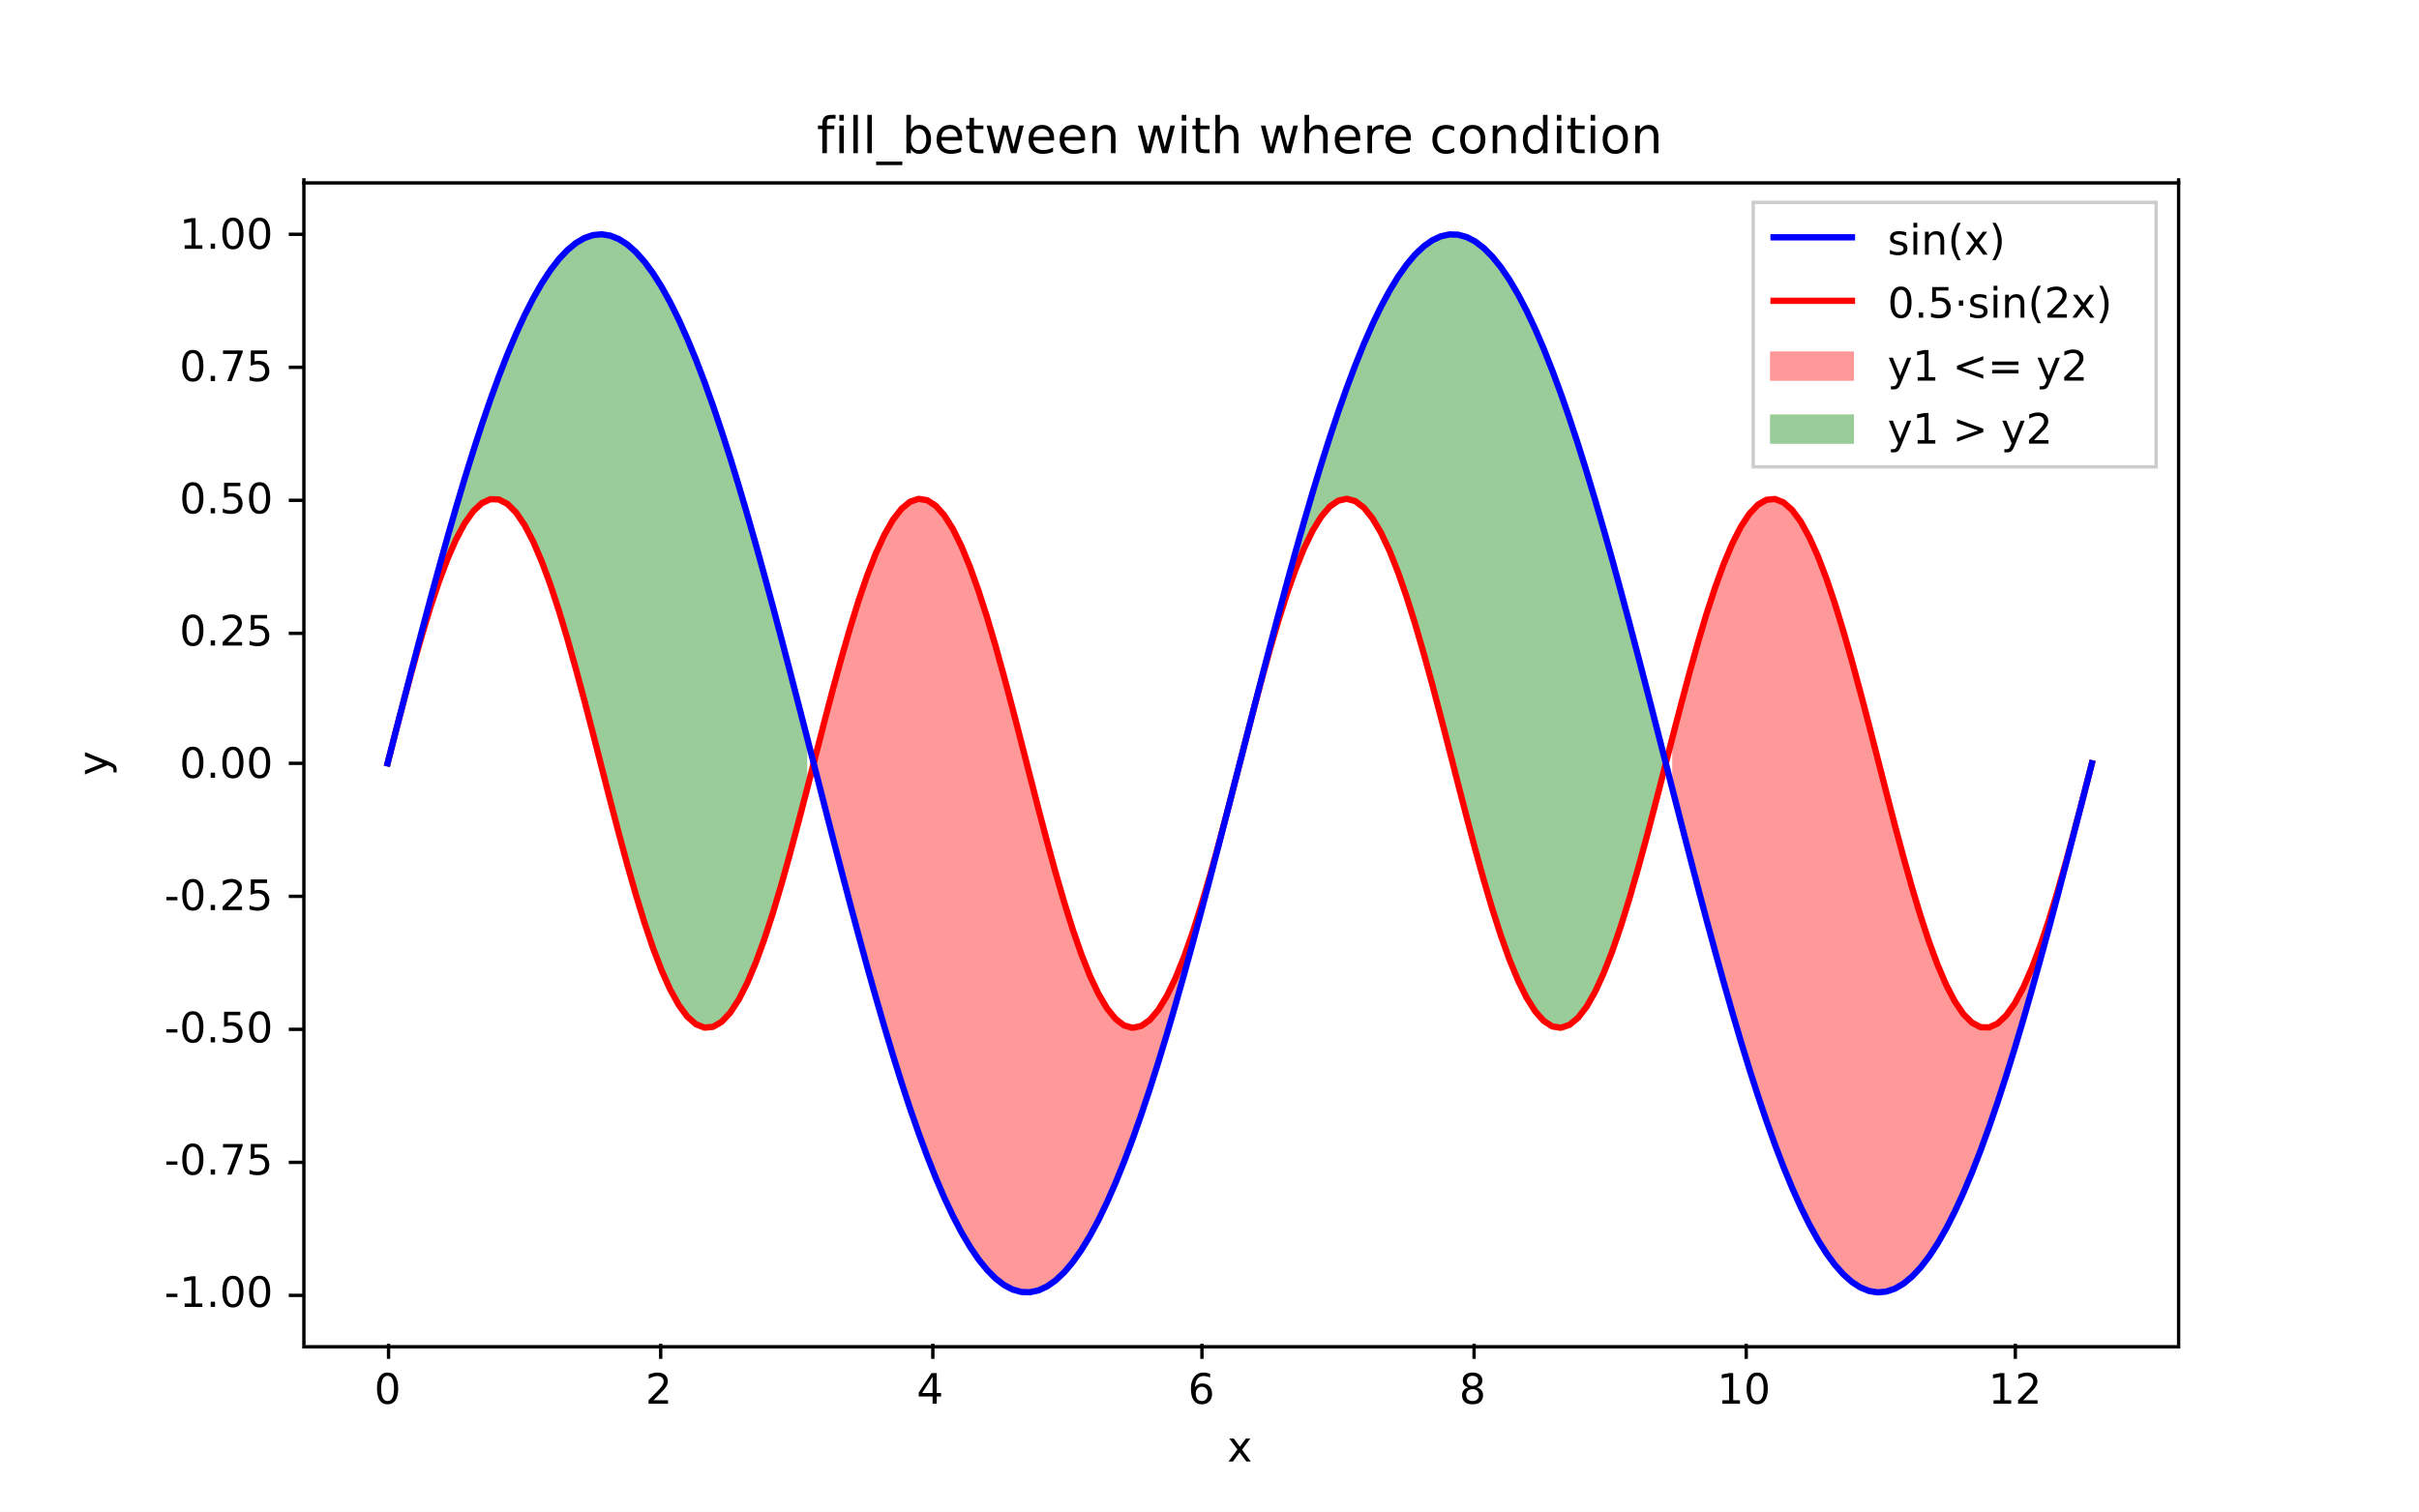
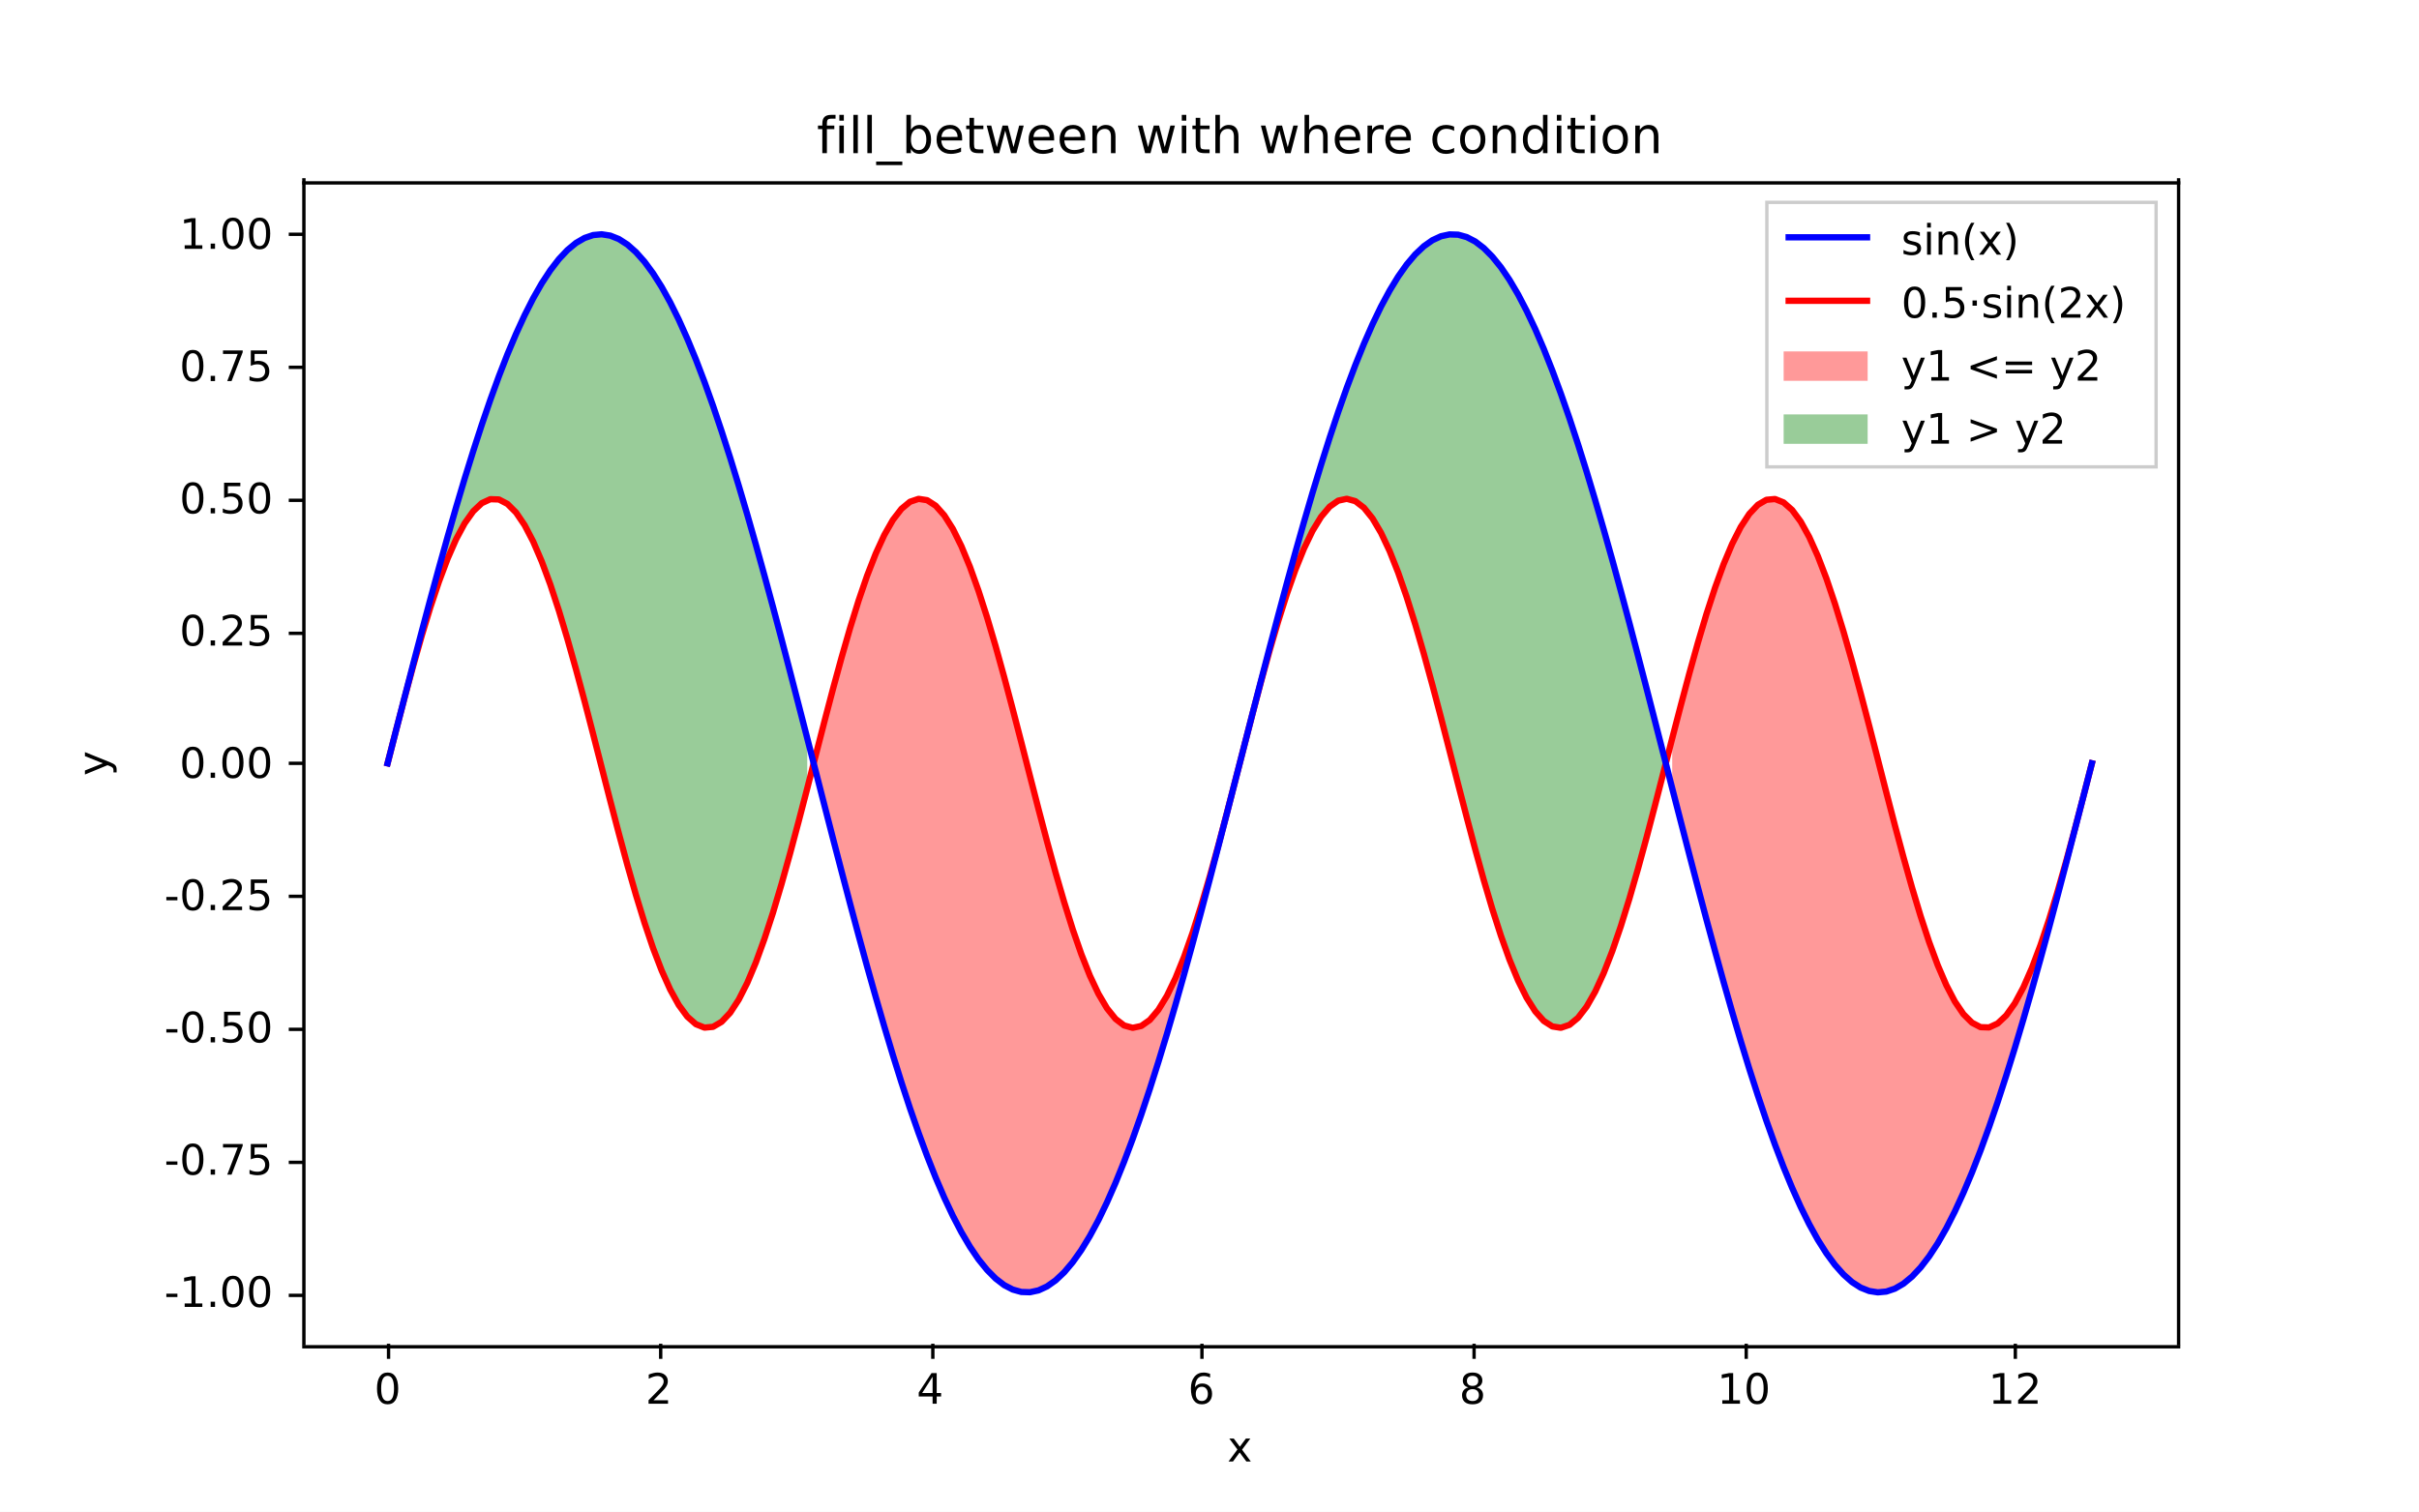
<svg xmlns="http://www.w3.org/2000/svg" width="800" height="500" viewBox="0 0 800 500">
  <defs>
</defs>
  <g transform="translate(0,500) scale(1,-1)">
    <rect width="800" height="500" fill="white" />
    <path d="M 0.00 0.00 L 800.00 0.00 L 800.00 500.00 L 0.00 500.00 L 0.00 0.00 Z " fill="#FFFFFF" fill-opacity="1.00" stroke="#000000" stroke-opacity="1.00" stroke-width="0.00" stroke-linecap="butt" stroke-linejoin="miter" />
    <path d="M 100.00 55.00 L 720.00 55.00 L 720.00 440.00 L 100.00 440.00 L 100.00 55.00 Z " fill="#FFFFFF" fill-opacity="1.00" stroke="none" stroke-opacity="0.00" stroke-width="0.00" stroke-linecap="butt" stroke-linejoin="miter" />
    <path d="M 131.01 258.52 L 133.85 269.37 L 136.68 279.87 L 139.51 289.85 L 142.34 299.16 L 145.18 307.64 L 148.01 315.17 L 150.84 321.62 L 153.67 326.89 L 156.51 330.89 L 159.34 333.56 L 162.17 334.87 L 165.00 334.78 L 167.83 333.30 L 170.67 330.46 L 173.50 326.29 L 176.33 320.87 L 179.16 314.28 L 182.00 306.63 L 184.83 298.03 L 187.66 288.63 L 190.49 278.58 L 193.33 268.03 L 196.16 257.15 L 198.99 246.12 L 201.82 235.11 L 204.66 224.30 L 207.49 213.85 L 210.32 203.95 L 213.15 194.74 L 215.98 186.36 L 218.82 178.96 L 221.65 172.66 L 224.48 167.54 L 227.31 163.70 L 230.15 161.20 L 232.98 160.07 L 235.81 160.33 L 238.64 161.98 L 241.48 164.99 L 244.31 169.32 L 247.14 174.89 L 249.97 181.62 L 252.80 189.40 L 255.64 198.10 L 258.47 207.59 L 261.30 217.72 L 264.13 228.32 L 266.97 239.22 L 266.97 255.79 L 264.13 266.80 L 261.30 277.74 L 258.47 288.56 L 255.64 299.21 L 252.80 309.66 L 249.97 319.86 L 247.14 329.77 L 244.31 339.35 L 241.48 348.57 L 238.64 357.38 L 235.81 365.76 L 232.98 373.67 L 230.15 381.07 L 227.31 387.94 L 224.48 394.25 L 221.65 399.97 L 218.82 405.09 L 215.98 409.58 L 213.15 413.42 L 210.32 416.60 L 207.49 419.11 L 204.66 420.93 L 201.82 422.06 L 198.99 422.50 L 196.16 422.24 L 193.33 421.28 L 190.49 419.63 L 187.66 417.29 L 184.83 414.28 L 182.00 410.60 L 179.16 406.27 L 176.33 401.31 L 173.50 395.73 L 170.67 389.57 L 167.83 382.84 L 165.00 375.56 L 162.17 367.78 L 159.34 359.52 L 156.51 350.81 L 153.67 341.69 L 150.84 332.20 L 148.01 322.36 L 145.18 312.23 L 142.34 301.84 L 139.51 291.24 L 136.68 280.46 L 133.85 269.54 L 131.01 258.54 Z " fill="#008000" fill-opacity="0.40" stroke="#000000" stroke-opacity="0.00" stroke-width="0.00" stroke-linecap="butt" stroke-linejoin="miter" />
    <path d="M 411.42 253.02 L 414.25 263.98 L 417.08 274.67 L 419.91 284.93 L 422.75 294.60 L 425.58 303.51 L 428.41 311.53 L 431.24 318.53 L 434.07 324.40 L 436.91 329.05 L 439.74 332.40 L 442.57 334.39 L 445.40 335.00 L 448.24 334.22 L 451.07 332.05 L 453.90 328.54 L 456.73 323.74 L 459.57 317.72 L 462.40 310.58 L 465.23 302.44 L 468.06 293.43 L 470.90 283.68 L 473.73 273.35 L 476.56 262.62 L 479.39 251.64 L 482.22 240.60 L 485.06 229.67 L 487.89 219.02 L 490.72 208.82 L 493.55 199.25 L 496.39 190.44 L 499.22 182.53 L 502.05 175.67 L 504.88 169.95 L 507.72 165.46 L 510.55 162.28 L 513.38 160.46 L 516.21 160.02 L 519.05 160.98 L 521.88 163.32 L 524.71 166.99 L 527.54 171.95 L 530.37 178.11 L 533.21 185.38 L 536.04 193.64 L 538.87 202.76 L 541.70 212.58 L 544.54 222.97 L 547.37 233.74 L 550.20 244.74 L 550.20 250.26 L 547.37 261.30 L 544.54 272.28 L 541.70 283.16 L 538.87 293.91 L 536.04 304.46 L 533.21 314.79 L 530.37 324.85 L 527.54 334.60 L 524.71 344.01 L 521.88 353.03 L 519.05 361.63 L 516.21 369.77 L 513.38 377.43 L 510.55 384.57 L 507.72 391.16 L 504.88 397.18 L 502.05 402.61 L 499.22 407.41 L 496.39 411.58 L 493.55 415.09 L 490.72 417.94 L 487.89 420.11 L 485.06 421.58 L 482.22 422.37 L 479.39 422.46 L 476.56 421.85 L 473.73 420.54 L 470.90 418.55 L 468.06 415.87 L 465.23 412.52 L 462.40 408.52 L 459.57 403.87 L 456.73 398.60 L 453.90 392.72 L 451.07 386.27 L 448.24 379.27 L 445.40 371.73 L 442.57 363.71 L 439.74 355.22 L 436.91 346.30 L 434.07 336.99 L 431.24 327.32 L 428.41 317.33 L 425.58 307.07 L 422.75 296.56 L 419.91 285.86 L 417.08 275.01 L 414.25 264.05 L 411.42 253.02 Z " fill="#008000" fill-opacity="0.40" stroke="#000000" stroke-opacity="0.00" stroke-width="0.00" stroke-linecap="butt" stroke-linejoin="miter" />
    <path d="M 128.18 247.50 L 128.18 247.50 Z " fill="#FF0000" fill-opacity="0.40" stroke="#000000" stroke-opacity="0.00" stroke-width="0.00" stroke-linecap="butt" stroke-linejoin="miter" />
    <path d="M 269.80 250.26 L 272.63 261.26 L 275.46 272.03 L 278.30 282.42 L 281.13 292.24 L 283.96 301.36 L 286.79 309.62 L 289.63 316.89 L 292.46 323.05 L 295.29 328.01 L 298.12 331.68 L 300.95 334.02 L 303.79 334.98 L 306.62 334.54 L 309.45 332.72 L 312.28 329.54 L 315.12 325.05 L 317.95 319.33 L 320.78 312.47 L 323.61 304.56 L 326.45 295.75 L 329.28 286.18 L 332.11 275.98 L 334.94 265.33 L 337.78 254.40 L 340.61 243.36 L 343.44 232.38 L 346.27 221.65 L 349.10 211.32 L 351.94 201.57 L 354.77 192.56 L 357.60 184.42 L 360.43 177.28 L 363.27 171.26 L 366.10 166.46 L 368.93 162.95 L 371.76 160.78 L 374.60 160.00 L 377.43 160.61 L 380.26 162.60 L 383.09 165.95 L 385.93 170.60 L 388.76 176.47 L 391.59 183.47 L 394.42 191.49 L 397.25 200.40 L 400.09 210.07 L 402.92 220.33 L 405.75 231.02 L 408.58 241.98 L 408.58 241.98 L 405.75 230.95 L 402.92 219.99 L 400.09 209.14 L 397.25 198.44 L 394.42 187.93 L 391.59 177.67 L 388.76 167.68 L 385.93 158.01 L 383.09 148.70 L 380.26 139.78 L 377.43 131.29 L 374.60 123.27 L 371.76 115.73 L 368.93 108.73 L 366.10 102.28 L 363.27 96.40 L 360.43 91.13 L 357.60 86.48 L 354.77 82.48 L 351.94 79.13 L 349.10 76.45 L 346.27 74.46 L 343.44 73.15 L 340.61 72.54 L 337.78 72.63 L 334.94 73.42 L 332.11 74.89 L 329.28 77.06 L 326.45 79.91 L 323.61 83.42 L 320.78 87.59 L 317.95 92.39 L 315.12 97.82 L 312.28 103.84 L 309.45 110.43 L 306.62 117.57 L 303.79 125.23 L 300.95 133.37 L 298.12 141.97 L 295.29 150.99 L 292.46 160.40 L 289.63 170.15 L 286.79 180.21 L 283.96 190.54 L 281.13 201.09 L 278.30 211.84 L 275.46 222.72 L 272.63 233.70 L 269.80 244.74 Z " fill="#FF0000" fill-opacity="0.40" stroke="#000000" stroke-opacity="0.00" stroke-width="0.00" stroke-linecap="butt" stroke-linejoin="miter" />
    <path d="M 553.03 255.78 L 555.87 266.68 L 558.70 277.28 L 561.53 287.41 L 564.36 296.90 L 567.20 305.60 L 570.03 313.38 L 572.86 320.11 L 575.69 325.68 L 578.52 330.01 L 581.36 333.02 L 584.19 334.67 L 587.02 334.93 L 589.85 333.80 L 592.69 331.30 L 595.52 327.46 L 598.35 322.34 L 601.18 316.04 L 604.02 308.64 L 606.85 300.26 L 609.68 291.05 L 612.51 281.15 L 615.34 270.70 L 618.18 259.89 L 621.01 248.88 L 623.84 237.85 L 626.67 226.97 L 629.51 216.42 L 632.34 206.37 L 635.17 196.97 L 638.00 188.37 L 640.84 180.72 L 643.67 174.13 L 646.50 168.71 L 649.33 164.54 L 652.17 161.70 L 655.00 160.22 L 657.83 160.13 L 660.66 161.44 L 663.49 164.11 L 666.33 168.11 L 669.16 173.38 L 671.99 179.83 L 674.82 187.36 L 677.66 195.84 L 680.49 205.15 L 683.32 215.13 L 686.15 225.63 L 688.99 236.48 L 691.82 247.50 L 691.82 247.50 L 688.99 236.46 L 686.15 225.46 L 683.32 214.54 L 680.49 203.76 L 677.66 193.16 L 674.82 182.77 L 671.99 172.64 L 669.16 162.80 L 666.33 153.31 L 663.49 144.19 L 660.66 135.48 L 657.83 127.22 L 655.00 119.44 L 652.17 112.16 L 649.33 105.43 L 646.50 99.27 L 643.67 93.69 L 640.84 88.73 L 638.00 84.40 L 635.17 80.72 L 632.34 77.71 L 629.51 75.37 L 626.67 73.72 L 623.84 72.76 L 621.01 72.50 L 618.18 72.94 L 615.34 74.07 L 612.51 75.89 L 609.68 78.40 L 606.85 81.58 L 604.02 85.42 L 601.18 89.91 L 598.35 95.03 L 595.52 100.75 L 592.69 107.06 L 589.85 113.93 L 587.02 121.33 L 584.19 129.24 L 581.36 137.62 L 578.52 146.43 L 575.69 155.65 L 572.86 165.23 L 570.03 175.14 L 567.20 185.34 L 564.36 195.79 L 561.53 206.44 L 558.70 217.26 L 555.87 228.20 L 553.03 239.21 Z " fill="#FF0000" fill-opacity="0.40" stroke="#000000" stroke-opacity="0.00" stroke-width="0.00" stroke-linecap="butt" stroke-linejoin="miter" />
    <path d="M 128.18 247.50 L 131.01 258.52 L 133.85 269.37 L 136.68 279.87 L 139.51 289.85 L 142.34 299.16 L 145.18 307.64 L 148.01 315.17 L 150.84 321.62 L 153.67 326.89 L 156.51 330.89 L 159.34 333.56 L 162.17 334.87 L 165.00 334.78 L 167.83 333.30 L 170.67 330.46 L 173.50 326.29 L 176.33 320.87 L 179.16 314.28 L 182.00 306.63 L 184.83 298.03 L 187.66 288.63 L 190.49 278.58 L 193.33 268.03 L 196.16 257.15 L 198.99 246.12 L 201.82 235.11 L 204.66 224.30 L 207.49 213.85 L 210.32 203.95 L 213.15 194.74 L 215.98 186.36 L 218.82 178.96 L 221.65 172.66 L 224.48 167.54 L 227.31 163.70 L 230.15 161.20 L 232.98 160.07 L 235.81 160.33 L 238.64 161.98 L 241.48 164.99 L 244.31 169.32 L 247.14 174.89 L 249.97 181.62 L 252.80 189.40 L 255.64 198.10 L 258.47 207.59 L 261.30 217.72 L 264.13 228.32 L 266.97 239.22 L 269.80 250.26 L 272.63 261.26 L 275.46 272.03 L 278.30 282.42 L 281.13 292.24 L 283.96 301.36 L 286.79 309.62 L 289.63 316.89 L 292.46 323.05 L 295.29 328.01 L 298.12 331.68 L 300.95 334.02 L 303.79 334.98 L 306.62 334.54 L 309.45 332.72 L 312.28 329.54 L 315.12 325.05 L 317.95 319.33 L 320.78 312.47 L 323.61 304.56 L 326.45 295.75 L 329.28 286.18 L 332.11 275.98 L 334.94 265.33 L 337.78 254.40 L 340.61 243.36 L 343.44 232.38 L 346.27 221.65 L 349.10 211.32 L 351.94 201.57 L 354.77 192.56 L 357.60 184.42 L 360.43 177.28 L 363.27 171.26 L 366.10 166.46 L 368.93 162.95 L 371.76 160.78 L 374.60 160.00 L 377.43 160.61 L 380.26 162.60 L 383.09 165.95 L 385.93 170.60 L 388.76 176.47 L 391.59 183.47 L 394.42 191.49 L 397.25 200.40 L 400.09 210.07 L 402.92 220.33 L 405.75 231.02 L 408.58 241.98 L 411.42 253.02 L 414.25 263.98 L 417.08 274.67 L 419.91 284.93 L 422.75 294.60 L 425.58 303.51 L 428.41 311.53 L 431.24 318.53 L 434.07 324.40 L 436.91 329.05 L 439.74 332.40 L 442.57 334.39 L 445.40 335.00 L 448.24 334.22 L 451.07 332.05 L 453.90 328.54 L 456.73 323.74 L 459.57 317.72 L 462.40 310.58 L 465.23 302.44 L 468.06 293.43 L 470.90 283.68 L 473.73 273.35 L 476.56 262.62 L 479.39 251.64 L 482.22 240.60 L 485.06 229.67 L 487.89 219.02 L 490.72 208.82 L 493.55 199.25 L 496.39 190.44 L 499.22 182.53 L 502.05 175.67 L 504.88 169.95 L 507.72 165.46 L 510.55 162.28 L 513.38 160.46 L 516.21 160.02 L 519.05 160.98 L 521.88 163.32 L 524.71 166.99 L 527.54 171.95 L 530.37 178.11 L 533.21 185.38 L 536.04 193.64 L 538.87 202.76 L 541.70 212.58 L 544.54 222.97 L 547.37 233.74 L 550.20 244.74 L 553.03 255.78 L 555.87 266.68 L 558.70 277.28 L 561.53 287.41 L 564.36 296.90 L 567.20 305.60 L 570.03 313.38 L 572.86 320.11 L 575.69 325.68 L 578.52 330.01 L 581.36 333.02 L 584.19 334.67 L 587.02 334.93 L 589.85 333.80 L 592.69 331.30 L 595.52 327.46 L 598.35 322.34 L 601.18 316.04 L 604.02 308.64 L 606.85 300.26 L 609.68 291.05 L 612.51 281.15 L 615.34 270.70 L 618.18 259.89 L 621.01 248.88 L 623.84 237.85 L 626.67 226.97 L 629.51 216.42 L 632.34 206.37 L 635.17 196.97 L 638.00 188.37 L 640.84 180.72 L 643.67 174.13 L 646.50 168.71 L 649.33 164.54 L 652.17 161.70 L 655.00 160.22 L 657.83 160.13 L 660.66 161.44 L 663.49 164.11 L 666.33 168.11 L 669.16 173.38 L 671.99 179.83 L 674.82 187.36 L 677.66 195.84 L 680.49 205.15 L 683.32 215.13 L 686.15 225.63 L 688.99 236.48 L 691.82 247.50 " fill="none" fill-opacity="0.00" stroke="#FF0000" stroke-opacity="1.00" stroke-width="2.08" stroke-linecap="square" stroke-linejoin="round" />
    <path d="M 128.18 247.50 L 131.01 258.54 L 133.85 269.54 L 136.68 280.46 L 139.51 291.24 L 142.34 301.84 L 145.18 312.23 L 148.01 322.36 L 150.84 332.20 L 153.67 341.69 L 156.51 350.81 L 159.34 359.52 L 162.17 367.78 L 165.00 375.56 L 167.83 382.84 L 170.67 389.57 L 173.50 395.73 L 176.33 401.31 L 179.16 406.27 L 182.00 410.60 L 184.83 414.28 L 187.66 417.29 L 190.49 419.63 L 193.33 421.28 L 196.16 422.24 L 198.99 422.50 L 201.82 422.06 L 204.66 420.93 L 207.49 419.11 L 210.32 416.60 L 213.15 413.42 L 215.98 409.58 L 218.82 405.09 L 221.65 399.97 L 224.48 394.25 L 227.31 387.94 L 230.15 381.07 L 232.98 373.67 L 235.81 365.76 L 238.64 357.38 L 241.48 348.57 L 244.31 339.35 L 247.14 329.77 L 249.97 319.86 L 252.80 309.66 L 255.64 299.21 L 258.47 288.56 L 261.30 277.74 L 264.13 266.80 L 266.97 255.79 L 269.80 244.74 L 272.63 233.70 L 275.46 222.72 L 278.30 211.84 L 281.13 201.09 L 283.96 190.54 L 286.79 180.21 L 289.63 170.15 L 292.46 160.40 L 295.29 150.99 L 298.12 141.97 L 300.95 133.37 L 303.79 125.23 L 306.62 117.57 L 309.45 110.43 L 312.28 103.84 L 315.12 97.82 L 317.95 92.39 L 320.78 87.59 L 323.61 83.42 L 326.45 79.91 L 329.28 77.06 L 332.11 74.89 L 334.94 73.42 L 337.78 72.63 L 340.61 72.54 L 343.44 73.15 L 346.27 74.46 L 349.10 76.45 L 351.94 79.13 L 354.77 82.48 L 357.60 86.48 L 360.43 91.13 L 363.27 96.40 L 366.10 102.28 L 368.93 108.73 L 371.76 115.73 L 374.60 123.27 L 377.43 131.29 L 380.26 139.78 L 383.09 148.70 L 385.93 158.01 L 388.76 167.68 L 391.59 177.67 L 394.42 187.93 L 397.25 198.44 L 400.09 209.14 L 402.92 219.99 L 405.75 230.95 L 408.58 241.98 L 411.42 253.02 L 414.25 264.05 L 417.08 275.01 L 419.91 285.86 L 422.75 296.56 L 425.58 307.07 L 428.41 317.33 L 431.24 327.32 L 434.07 336.99 L 436.91 346.30 L 439.74 355.22 L 442.57 363.71 L 445.40 371.73 L 448.24 379.27 L 451.07 386.27 L 453.90 392.72 L 456.73 398.60 L 459.57 403.87 L 462.40 408.52 L 465.23 412.52 L 468.06 415.87 L 470.90 418.55 L 473.73 420.54 L 476.56 421.85 L 479.39 422.46 L 482.22 422.37 L 485.06 421.58 L 487.89 420.11 L 490.72 417.94 L 493.55 415.09 L 496.39 411.58 L 499.22 407.41 L 502.05 402.61 L 504.88 397.18 L 507.72 391.16 L 510.55 384.57 L 513.38 377.43 L 516.21 369.77 L 519.05 361.63 L 521.88 353.03 L 524.71 344.01 L 527.54 334.60 L 530.37 324.85 L 533.21 314.79 L 536.04 304.46 L 538.87 293.91 L 541.70 283.16 L 544.54 272.28 L 547.37 261.30 L 550.20 250.26 L 553.03 239.21 L 555.87 228.20 L 558.70 217.26 L 561.53 206.44 L 564.36 195.79 L 567.20 185.34 L 570.03 175.14 L 572.86 165.23 L 575.69 155.65 L 578.52 146.43 L 581.36 137.62 L 584.19 129.24 L 587.02 121.33 L 589.85 113.93 L 592.69 107.06 L 595.52 100.75 L 598.35 95.03 L 601.18 89.91 L 604.02 85.42 L 606.85 81.58 L 609.68 78.40 L 612.51 75.89 L 615.34 74.07 L 618.18 72.94 L 621.01 72.50 L 623.84 72.76 L 626.67 73.72 L 629.51 75.37 L 632.34 77.71 L 635.17 80.72 L 638.00 84.40 L 640.84 88.73 L 643.67 93.69 L 646.50 99.27 L 649.33 105.43 L 652.17 112.16 L 655.00 119.44 L 657.83 127.22 L 660.66 135.48 L 663.49 144.19 L 666.33 153.31 L 669.16 162.80 L 671.99 172.64 L 674.82 182.77 L 677.66 193.16 L 680.49 203.76 L 683.32 214.54 L 686.15 225.46 L 688.99 236.46 L 691.82 247.50 " fill="none" fill-opacity="0.00" stroke="#0000FF" stroke-opacity="1.00" stroke-width="2.08" stroke-linecap="square" stroke-linejoin="round" />
    <text font-family="DejaVu Sans" font-size="16.67" fill="#000000" fill-opacity="1.00" text-anchor="middle" transform="translate(410.00,449.33) scale(1,-1)">fill_between with where condition</text>
    <path d="M 128.50 55.50 L 128.50 50.50 " fill="none" fill-opacity="0.00" stroke="#000000" stroke-opacity="1.00" stroke-width="1.11" stroke-linecap="butt" stroke-linejoin="miter" />
    <text font-family="DejaVu Sans" font-size="13.89" fill="#000000" fill-opacity="1.00" text-anchor="middle" dominant-baseline="text-before-edge" transform="translate(128.18,45.28) scale(1,-1)">0</text>
    <path d="M 218.50 55.50 L 218.50 50.50 " fill="none" fill-opacity="0.00" stroke="#000000" stroke-opacity="1.00" stroke-width="1.11" stroke-linecap="butt" stroke-linejoin="miter" />
    <text font-family="DejaVu Sans" font-size="13.89" fill="#000000" fill-opacity="1.00" text-anchor="middle" dominant-baseline="text-before-edge" transform="translate(217.89,45.28) scale(1,-1)">2</text>
    <path d="M 308.50 55.50 L 308.50 50.50 " fill="none" fill-opacity="0.00" stroke="#000000" stroke-opacity="1.00" stroke-width="1.11" stroke-linecap="butt" stroke-linejoin="miter" />
    <text font-family="DejaVu Sans" font-size="13.89" fill="#000000" fill-opacity="1.00" text-anchor="middle" dominant-baseline="text-before-edge" transform="translate(307.59,45.28) scale(1,-1)">4</text>
    <path d="M 397.50 55.50 L 397.50 50.50 " fill="none" fill-opacity="0.00" stroke="#000000" stroke-opacity="1.00" stroke-width="1.11" stroke-linecap="butt" stroke-linejoin="miter" />
    <text font-family="DejaVu Sans" font-size="13.89" fill="#000000" fill-opacity="1.00" text-anchor="middle" dominant-baseline="text-before-edge" transform="translate(397.30,45.28) scale(1,-1)">6</text>
    <path d="M 487.50 55.50 L 487.50 50.50 " fill="none" fill-opacity="0.00" stroke="#000000" stroke-opacity="1.00" stroke-width="1.11" stroke-linecap="butt" stroke-linejoin="miter" />
    <text font-family="DejaVu Sans" font-size="13.89" fill="#000000" fill-opacity="1.00" text-anchor="middle" dominant-baseline="text-before-edge" transform="translate(487.00,45.28) scale(1,-1)">8</text>
    <path d="M 577.50 55.50 L 577.50 50.50 " fill="none" fill-opacity="0.00" stroke="#000000" stroke-opacity="1.00" stroke-width="1.11" stroke-linecap="butt" stroke-linejoin="miter" />
    <text font-family="DejaVu Sans" font-size="13.89" fill="#000000" fill-opacity="1.00" text-anchor="middle" dominant-baseline="text-before-edge" transform="translate(576.71,45.28) scale(1,-1)">10</text>
    <path d="M 666.50 55.50 L 666.50 50.50 " fill="none" fill-opacity="0.00" stroke="#000000" stroke-opacity="1.00" stroke-width="1.11" stroke-linecap="butt" stroke-linejoin="miter" />
    <text font-family="DejaVu Sans" font-size="13.89" fill="#000000" fill-opacity="1.00" text-anchor="middle" dominant-baseline="text-before-edge" transform="translate(666.41,45.28) scale(1,-1)">12</text>
    <text font-family="DejaVu Sans" font-size="13.89" fill="#000000" fill-opacity="1.00" text-anchor="middle" dominant-baseline="text-before-edge" transform="translate(410.00,26.17) scale(1,-1)">x</text>
    <path d="M 100.50 71.50 L 95.50 71.50 " fill="none" fill-opacity="0.00" stroke="#000000" stroke-opacity="1.00" stroke-width="1.11" stroke-linecap="butt" stroke-linejoin="miter" />
    <text font-family="DejaVu Sans" font-size="13.89" fill="#000000" fill-opacity="1.00" text-anchor="end" dominant-baseline="central" transform="translate(90.28,72.49) scale(1,-1)">-1.00</text>
    <path d="M 100.50 115.50 L 95.50 115.50 " fill="none" fill-opacity="0.00" stroke="#000000" stroke-opacity="1.00" stroke-width="1.11" stroke-linecap="butt" stroke-linejoin="miter" />
    <text font-family="DejaVu Sans" font-size="13.89" fill="#000000" fill-opacity="1.00" text-anchor="end" dominant-baseline="central" transform="translate(90.28,116.25) scale(1,-1)">-0.75</text>
    <path d="M 100.50 159.50 L 95.50 159.50 " fill="none" fill-opacity="0.00" stroke="#000000" stroke-opacity="1.00" stroke-width="1.11" stroke-linecap="butt" stroke-linejoin="miter" />
    <text font-family="DejaVu Sans" font-size="13.89" fill="#000000" fill-opacity="1.00" text-anchor="end" dominant-baseline="central" transform="translate(90.28,160.00) scale(1,-1)">-0.50</text>
    <path d="M 100.50 203.50 L 95.50 203.50 " fill="none" fill-opacity="0.00" stroke="#000000" stroke-opacity="1.00" stroke-width="1.11" stroke-linecap="butt" stroke-linejoin="miter" />
    <text font-family="DejaVu Sans" font-size="13.89" fill="#000000" fill-opacity="1.00" text-anchor="end" dominant-baseline="central" transform="translate(90.28,203.75) scale(1,-1)">-0.25</text>
    <path d="M 100.50 247.50 L 95.50 247.50 " fill="none" fill-opacity="0.00" stroke="#000000" stroke-opacity="1.00" stroke-width="1.11" stroke-linecap="butt" stroke-linejoin="miter" />
    <text font-family="DejaVu Sans" font-size="13.89" fill="#000000" fill-opacity="1.00" text-anchor="end" dominant-baseline="central" transform="translate(90.28,247.50) scale(1,-1)">0.00</text>
    <path d="M 100.50 290.50 L 95.50 290.50 " fill="none" fill-opacity="0.00" stroke="#000000" stroke-opacity="1.00" stroke-width="1.11" stroke-linecap="butt" stroke-linejoin="miter" />
    <text font-family="DejaVu Sans" font-size="13.89" fill="#000000" fill-opacity="1.00" text-anchor="end" dominant-baseline="central" transform="translate(90.28,291.25) scale(1,-1)">0.25</text>
    <path d="M 100.50 334.50 L 95.50 334.50 " fill="none" fill-opacity="0.00" stroke="#000000" stroke-opacity="1.00" stroke-width="1.11" stroke-linecap="butt" stroke-linejoin="miter" />
    <text font-family="DejaVu Sans" font-size="13.89" fill="#000000" fill-opacity="1.00" text-anchor="end" dominant-baseline="central" transform="translate(90.28,335.00) scale(1,-1)">0.50</text>
    <path d="M 100.50 378.50 L 95.50 378.50 " fill="none" fill-opacity="0.00" stroke="#000000" stroke-opacity="1.00" stroke-width="1.11" stroke-linecap="butt" stroke-linejoin="miter" />
    <text font-family="DejaVu Sans" font-size="13.89" fill="#000000" fill-opacity="1.00" text-anchor="end" dominant-baseline="central" transform="translate(90.28,378.75) scale(1,-1)">0.75</text>
    <path d="M 100.50 422.50 L 95.50 422.50 " fill="none" fill-opacity="0.00" stroke="#000000" stroke-opacity="1.00" stroke-width="1.11" stroke-linecap="butt" stroke-linejoin="miter" />
    <text font-family="DejaVu Sans" font-size="13.89" fill="#000000" fill-opacity="1.00" text-anchor="end" dominant-baseline="central" transform="translate(90.28,422.51) scale(1,-1)">1.00</text>
    <text font-family="DejaVu Sans" font-size="13.89" fill="#000000" fill-opacity="1.00" text-anchor="middle" transform="translate(35.68,247.50) rotate(90.00) scale(1,-1)">y</text>
    <path d="M 100.50 55.50 L 100.50 440.50 " fill="none" fill-opacity="0.00" stroke="#000000" stroke-opacity="1.00" stroke-width="1.11" stroke-linecap="square" stroke-linejoin="miter" />
    <path d="M 720.50 55.50 L 720.50 440.50 " fill="none" fill-opacity="0.00" stroke="#000000" stroke-opacity="1.00" stroke-width="1.11" stroke-linecap="square" stroke-linejoin="miter" />
    <path d="M 100.50 54.50 L 720.50 54.50 " fill="none" fill-opacity="0.00" stroke="#000000" stroke-opacity="1.00" stroke-width="1.11" stroke-linecap="square" stroke-linejoin="miter" />
    <path d="M 100.50 439.50 L 720.50 439.50 " fill="none" fill-opacity="0.00" stroke="#000000" stroke-opacity="1.00" stroke-width="1.11" stroke-linecap="square" stroke-linejoin="miter" />
-     <path d="M 579.81 345.56 L 713.06 345.56 L 713.06 433.06 L 579.81 433.06 L 579.81 345.56 Z " fill="#FFFFFF" fill-opacity="0.80" stroke="#CCCCCC" stroke-opacity="1.00" stroke-width="1.11" stroke-linecap="butt" stroke-linejoin="miter" />
-     <path d="M 585.50 421.50 L 613.50 421.50 " fill="none" fill-opacity="0.00" stroke="#0000FF" stroke-opacity="1.00" stroke-width="2.08" stroke-linecap="butt" stroke-linejoin="miter" />
-     <text font-family="DejaVu Sans" font-size="13.89" fill="#000000" fill-opacity="1.00" text-anchor="start" dominant-baseline="central" transform="translate(624.26,420.56) scale(1,-1)">sin(x)</text>
-     <path d="M 585.50 400.50 L 613.50 400.50 " fill="none" fill-opacity="0.00" stroke="#FF0000" stroke-opacity="1.00" stroke-width="2.08" stroke-linecap="butt" stroke-linejoin="miter" />
-     <text font-family="DejaVu Sans" font-size="13.89" fill="#000000" fill-opacity="1.00" text-anchor="start" dominant-baseline="central" transform="translate(624.26,399.72) scale(1,-1)">0.5·sin(2x)</text>
-     <path d="M 585.37 374.03 L 613.15 374.03 L 613.15 383.75 L 585.37 383.75 L 585.37 374.03 Z " fill="#FF0000" fill-opacity="0.40" stroke="none" stroke-opacity="0.00" stroke-width="0.69" stroke-linecap="butt" stroke-linejoin="miter" />
-     <text font-family="DejaVu Sans" font-size="13.89" fill="#000000" fill-opacity="1.00" text-anchor="start" dominant-baseline="central" transform="translate(624.26,378.89) scale(1,-1)">y1 &lt;= y2</text>
-     <path d="M 585.37 353.19 L 613.15 353.19 L 613.15 362.92 L 585.37 362.92 L 585.37 353.19 Z " fill="#008000" fill-opacity="0.40" stroke="none" stroke-opacity="0.00" stroke-width="0.69" stroke-linecap="butt" stroke-linejoin="miter" />
-     <text font-family="DejaVu Sans" font-size="13.89" fill="#000000" fill-opacity="1.00" text-anchor="start" dominant-baseline="central" transform="translate(624.26,358.06) scale(1,-1)">y1 &gt; y2</text>
+     <path d="M 584.33 345.56 L 713.06 345.56 L 713.06 433.06 L 584.33 433.06 L 584.33 345.56 Z " fill="#FFFFFF" fill-opacity="0.80" stroke="#CCCCCC" stroke-opacity="1.00" stroke-width="1.11" stroke-linecap="butt" stroke-linejoin="miter" />
+     <path d="M 590.50 421.50 L 618.50 421.50 " fill="none" fill-opacity="0.00" stroke="#0000FF" stroke-opacity="1.00" stroke-width="2.08" stroke-linecap="butt" stroke-linejoin="miter" />
+     <text font-family="DejaVu Sans" font-size="13.89" fill="#000000" fill-opacity="1.00" text-anchor="start" dominant-baseline="central" transform="translate(628.77,420.56) scale(1,-1)">sin(x)</text>
+     <path d="M 590.50 400.50 L 618.50 400.50 " fill="none" fill-opacity="0.00" stroke="#FF0000" stroke-opacity="1.00" stroke-width="2.08" stroke-linecap="butt" stroke-linejoin="miter" />
+     <text font-family="DejaVu Sans" font-size="13.89" fill="#000000" fill-opacity="1.00" text-anchor="start" dominant-baseline="central" transform="translate(628.77,399.72) scale(1,-1)">0.5·sin(2x)</text>
+     <path d="M 589.88 374.03 L 617.66 374.03 L 617.66 383.75 L 589.88 383.75 L 589.88 374.03 Z " fill="#FF0000" fill-opacity="0.40" stroke="none" stroke-opacity="0.00" stroke-width="0.69" stroke-linecap="butt" stroke-linejoin="miter" />
+     <text font-family="DejaVu Sans" font-size="13.89" fill="#000000" fill-opacity="1.00" text-anchor="start" dominant-baseline="central" transform="translate(628.77,378.89) scale(1,-1)">y1 &lt;= y2</text>
+     <path d="M 589.88 353.19 L 617.66 353.19 L 617.66 362.92 L 589.88 362.92 L 589.88 353.19 Z " fill="#008000" fill-opacity="0.40" stroke="none" stroke-opacity="0.00" stroke-width="0.69" stroke-linecap="butt" stroke-linejoin="miter" />
+     <text font-family="DejaVu Sans" font-size="13.89" fill="#000000" fill-opacity="1.00" text-anchor="start" dominant-baseline="central" transform="translate(628.77,358.06) scale(1,-1)">y1 &gt; y2</text>
  </g>
</svg>
